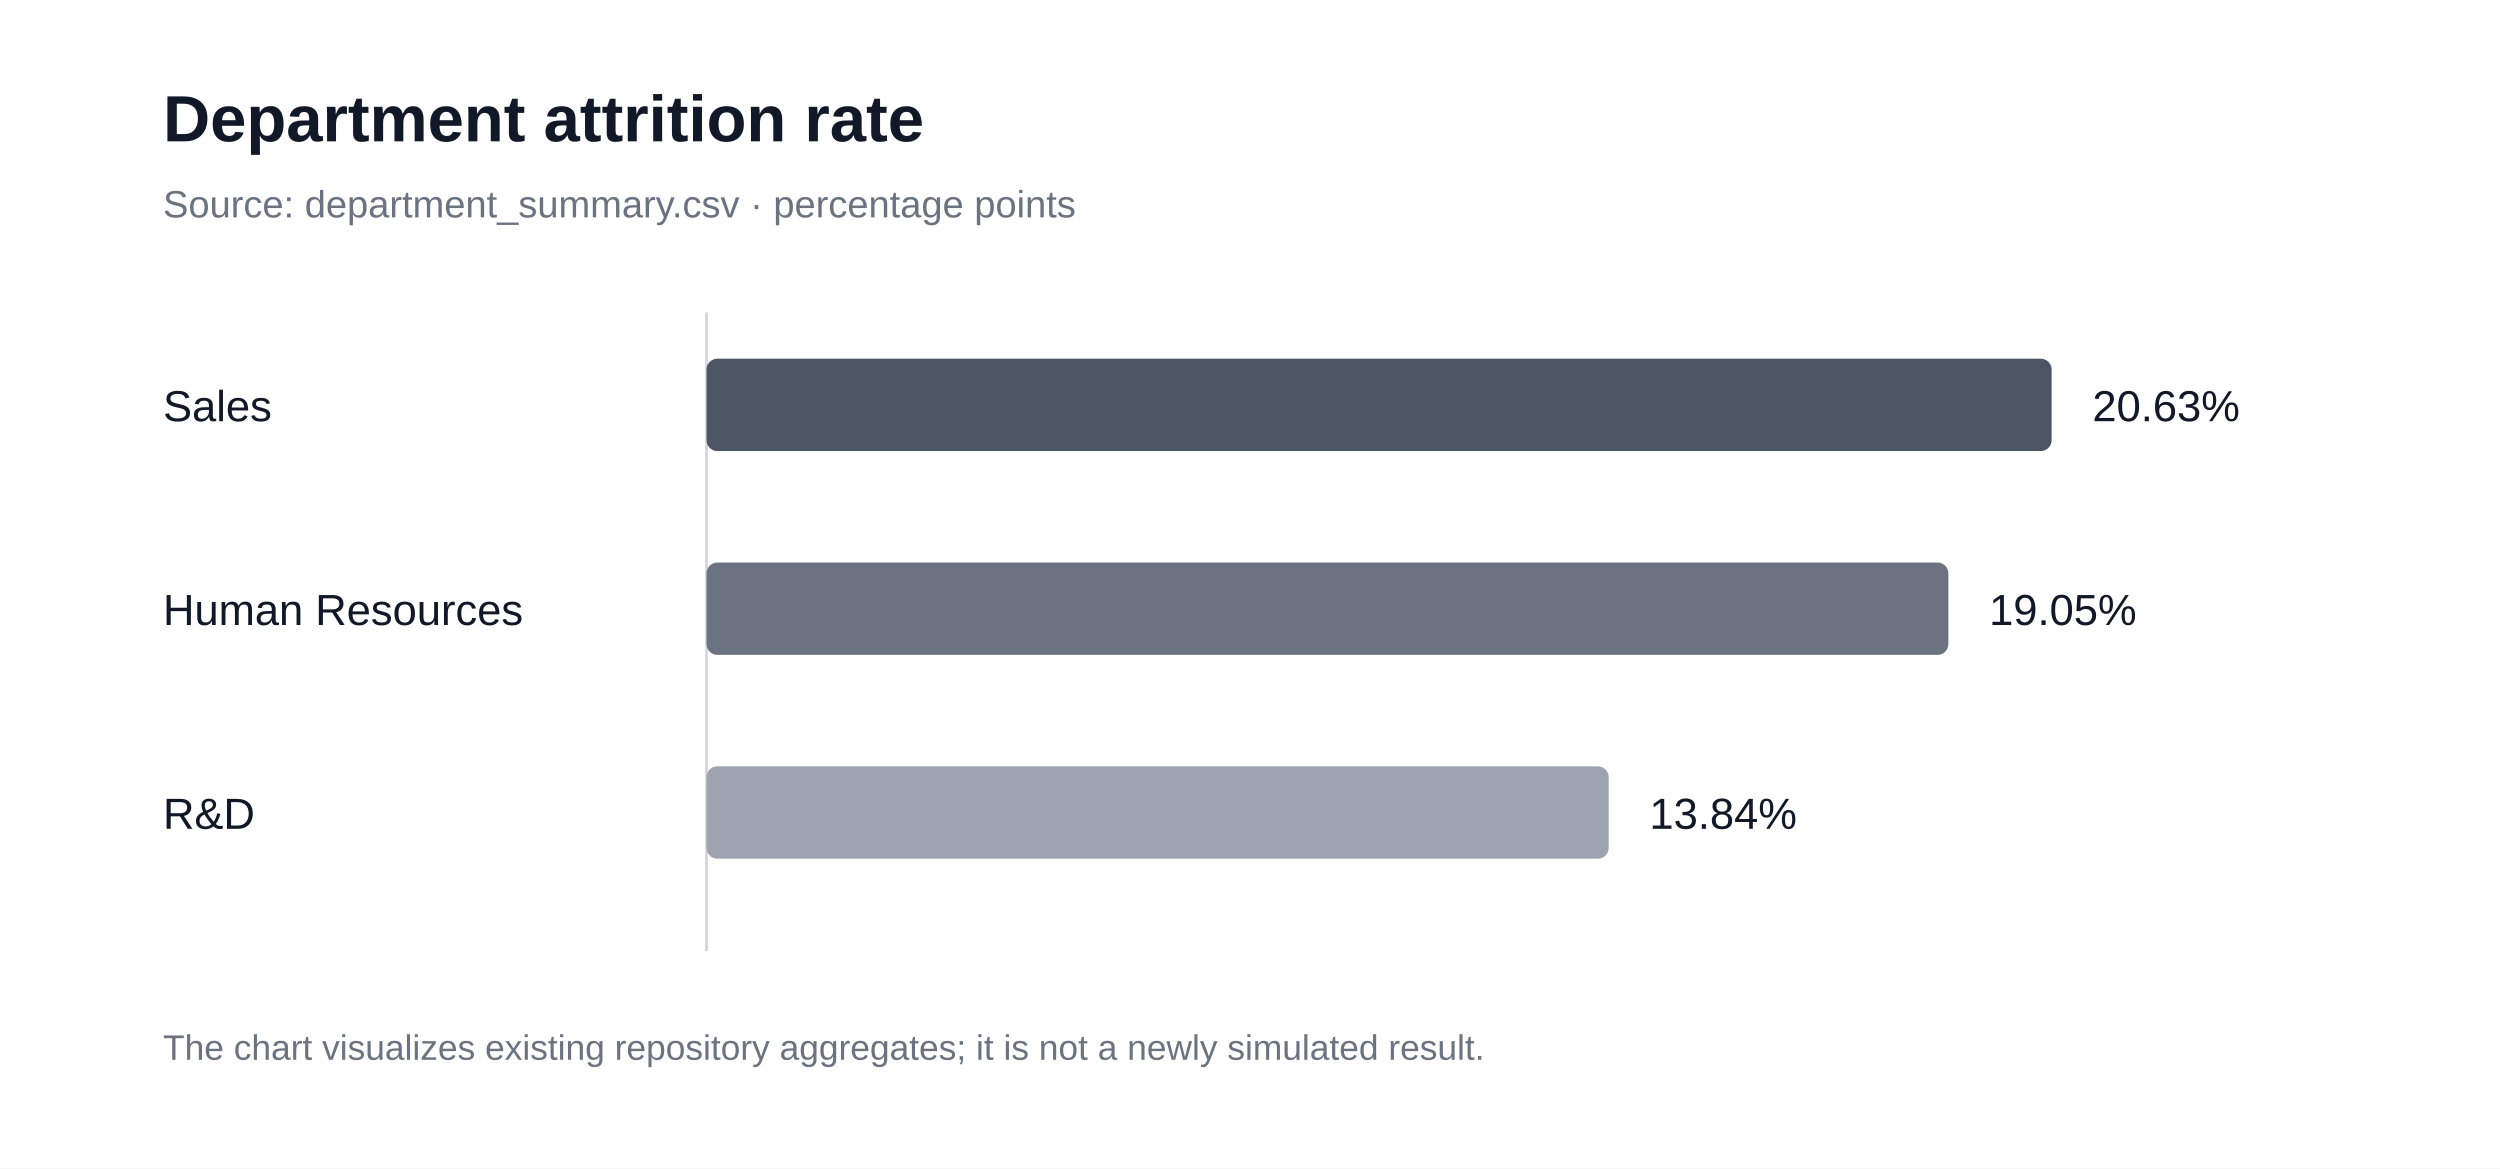
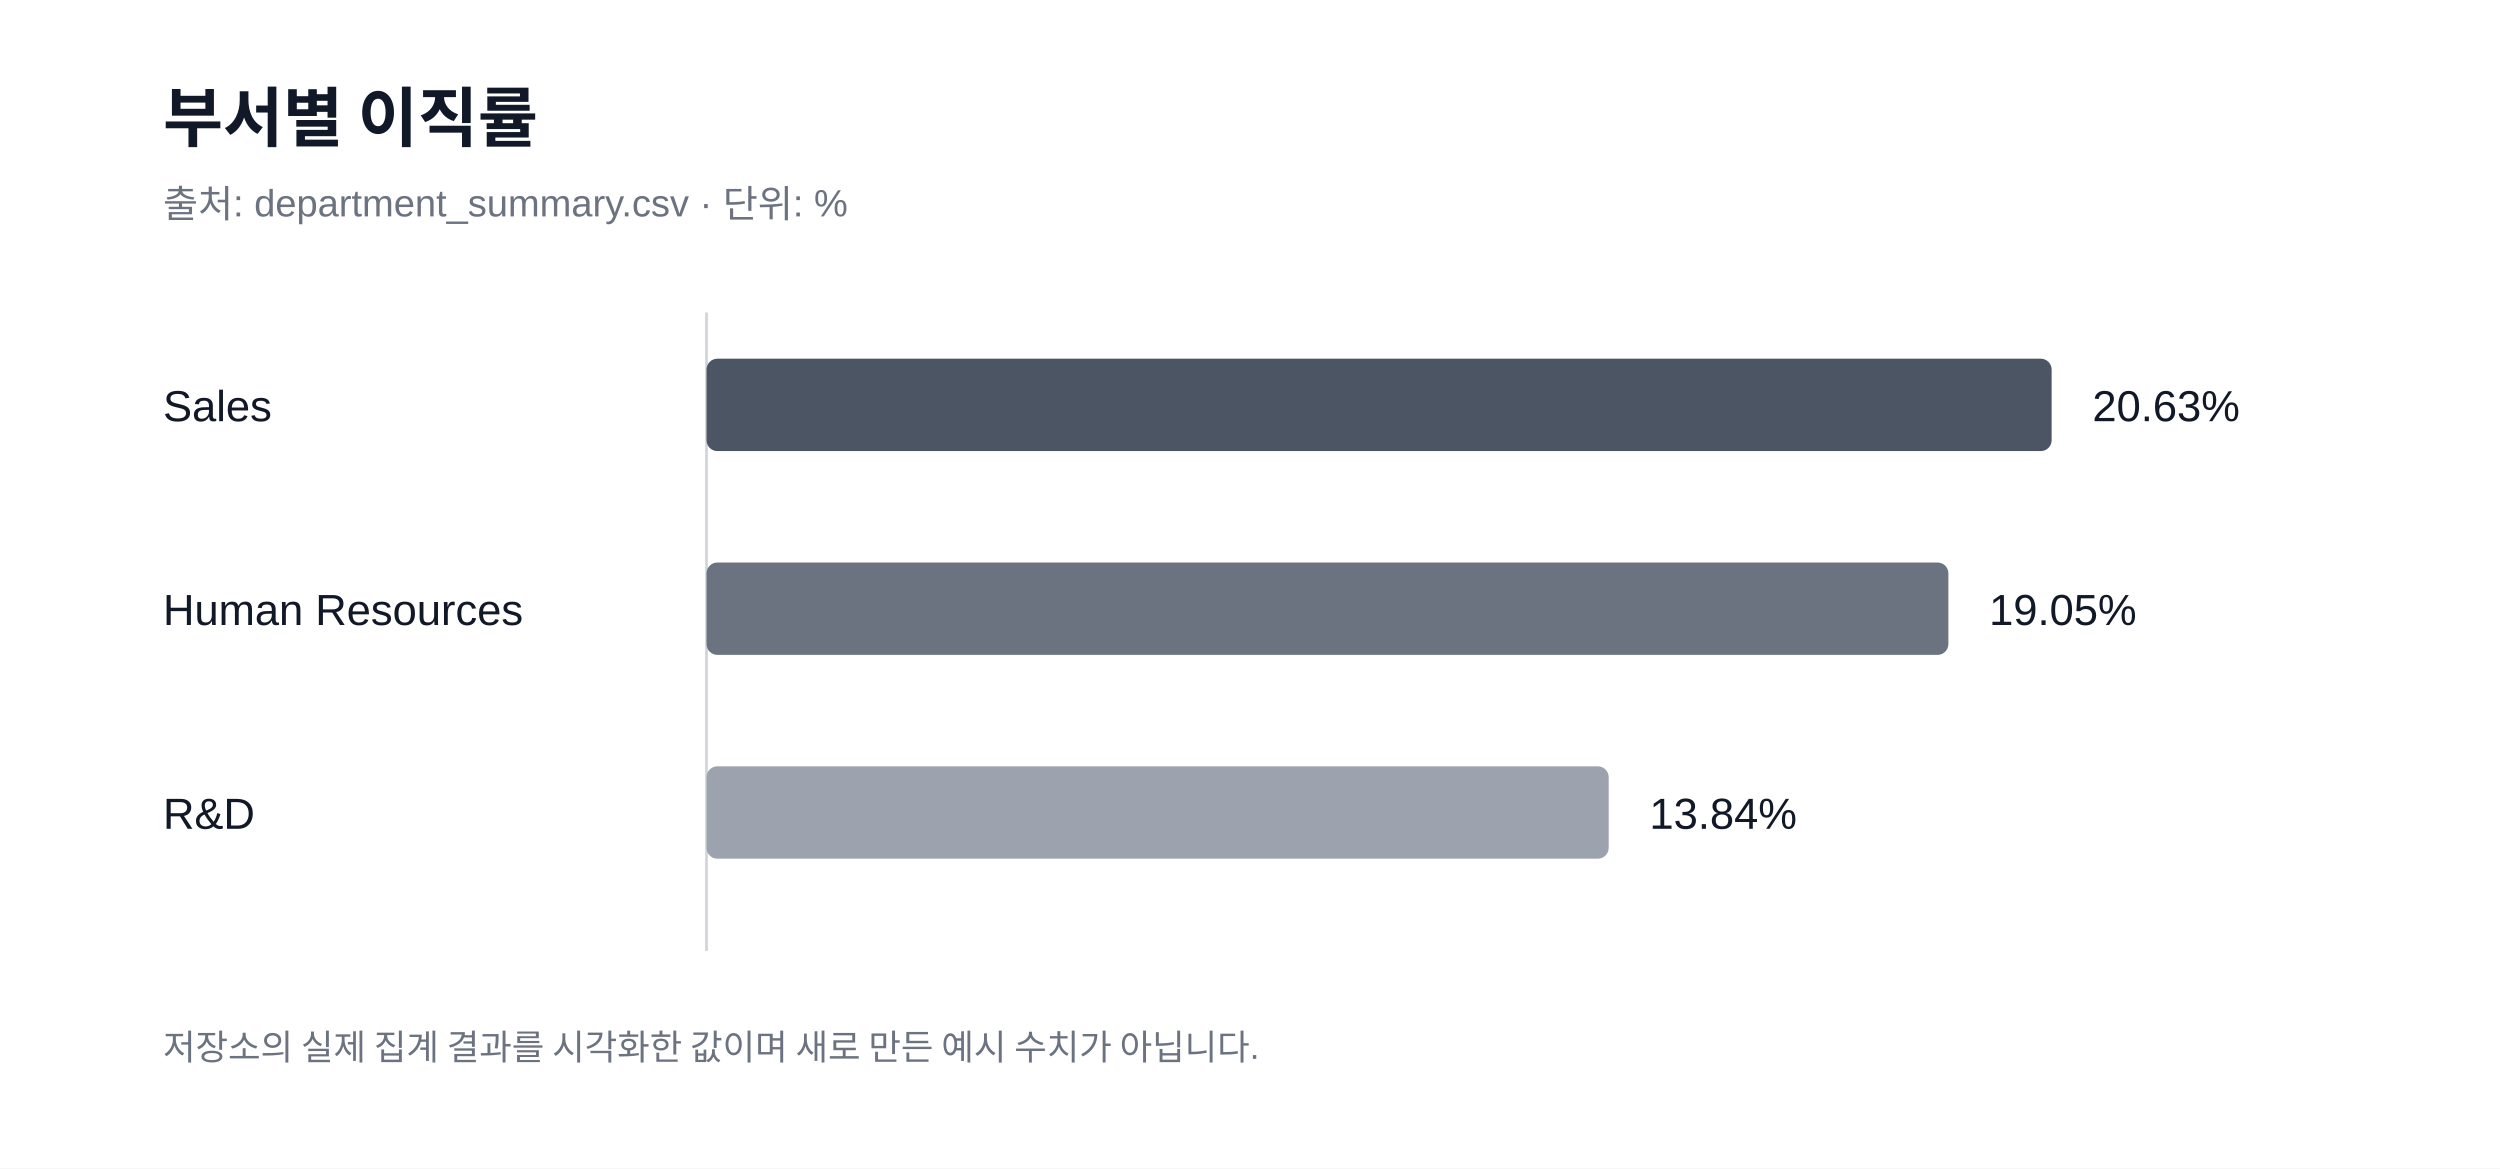
<svg xmlns="http://www.w3.org/2000/svg" width="920" height="430" viewBox="0 0 920 430" role="img" aria-labelledby="title desc">
  <rect width="920" height="430" fill="#ffffff" />
-   <text x="60" y="52" font-family="Arial, sans-serif" font-size="24" font-weight="700" fill="#111827">Department attrition rate</text>
-   <text x="60" y="80" font-family="Arial, sans-serif" font-size="14" fill="#6b7280">Source: department_summary.csv · percentage points</text>
+   <text x="60" y="52" font-family="Arial,'Noto Sans KR',sans-serif" font-size="24" font-weight="700" fill="#111827">부서별 이직률</text>
+   <text x="60" y="80" font-family="Arial,'Noto Sans KR',sans-serif" font-size="14" fill="#6b7280">출처: department_summary.csv · 단위: %</text>
  <line x1="260" y1="115" x2="260" y2="350" stroke="#d1d5db" />
  <text x="60" y="155" font-family="Arial" font-size="16" fill="#111827">Sales</text>
  <rect x="260" y="132" width="495" height="34" rx="4" fill="#4b5563" />
  <text x="770" y="155" font-family="Arial" font-size="16" fill="#111827">20.63%</text>
  <text x="60" y="230" font-family="Arial" font-size="16" fill="#111827">Human Resources</text>
  <rect x="260" y="207" width="457" height="34" rx="4" fill="#6b7280" />
  <text x="732" y="230" font-family="Arial" font-size="16" fill="#111827">19.05%</text>
  <text x="60" y="305" font-family="Arial" font-size="16" fill="#111827">R&amp;D</text>
  <rect x="260" y="282" width="332" height="34" rx="4" fill="#9ca3af" />
  <text x="607" y="305" font-family="Arial" font-size="16" fill="#111827">13.84%</text>
-   <text x="60" y="390" font-family="Arial" font-size="13" fill="#6b7280">The chart visualizes existing repository aggregates; it is not a newly simulated result.</text>
+   <text x="60" y="390" font-family="Arial,'Noto Sans KR',sans-serif" font-size="13" fill="#6b7280">저장소의 실제 집계 결과를 시각화한 값이며 새로 만든 예시 수치가 아닙니다.</text>
</svg>
